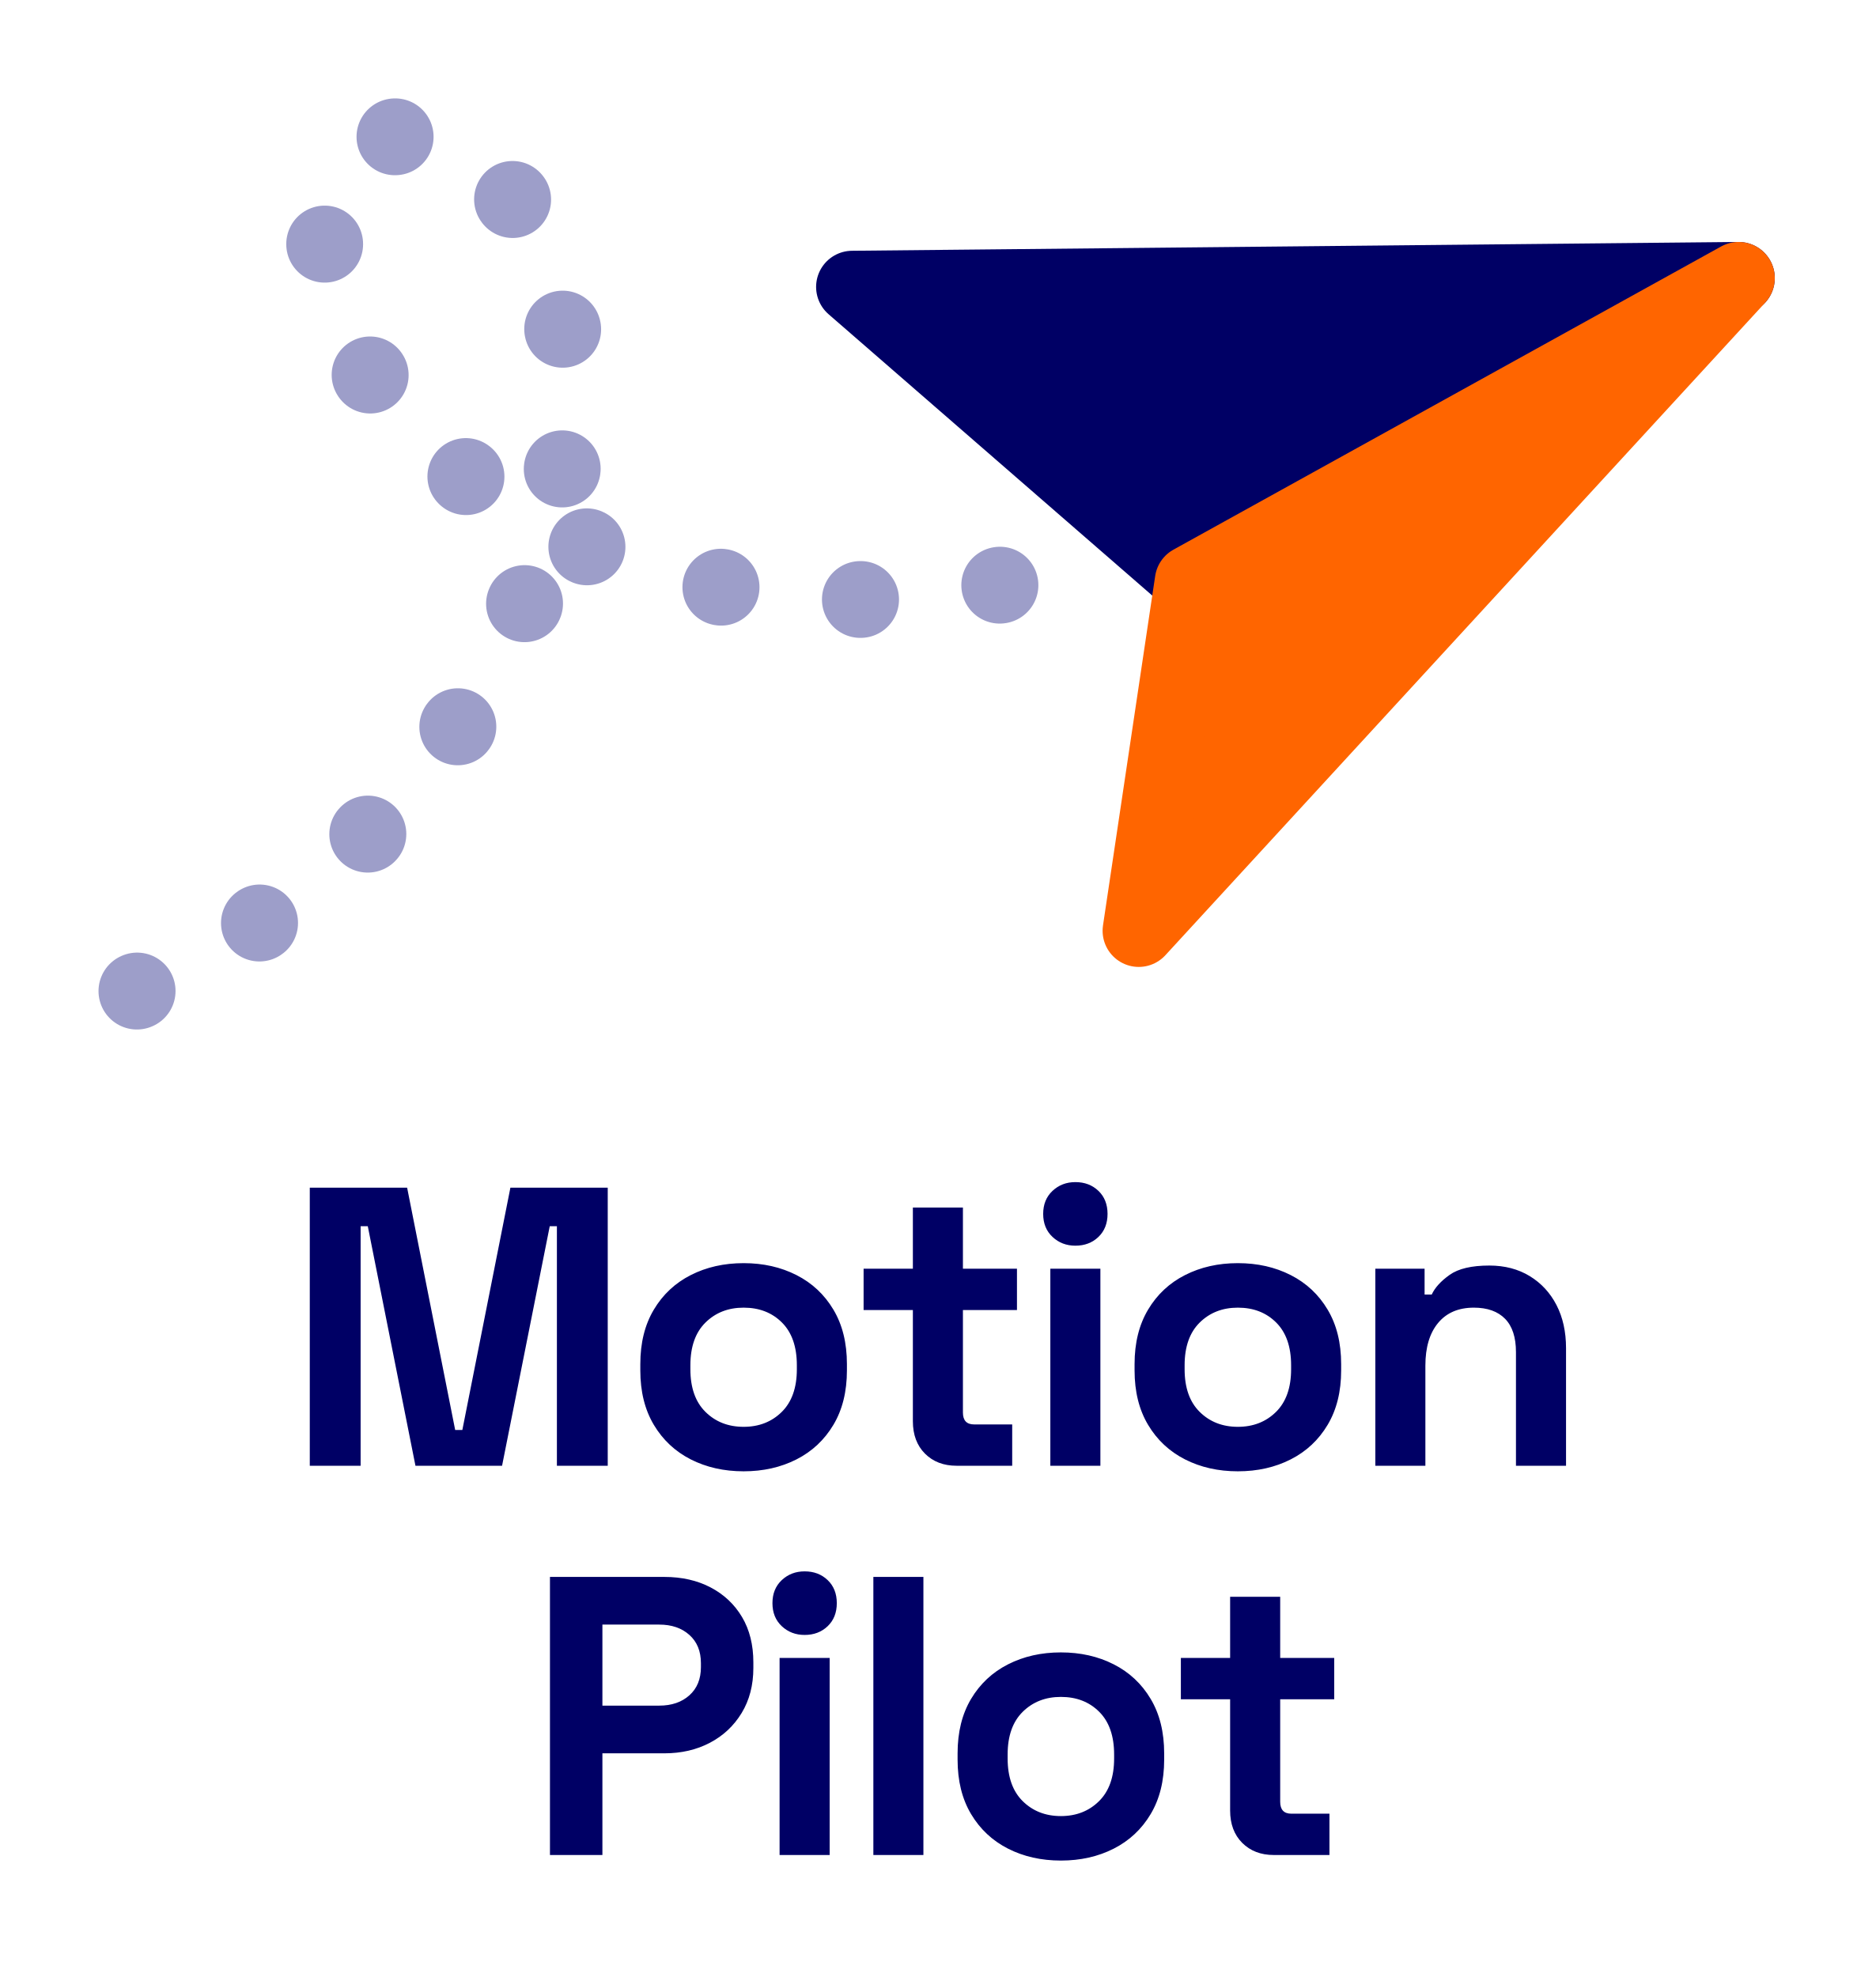
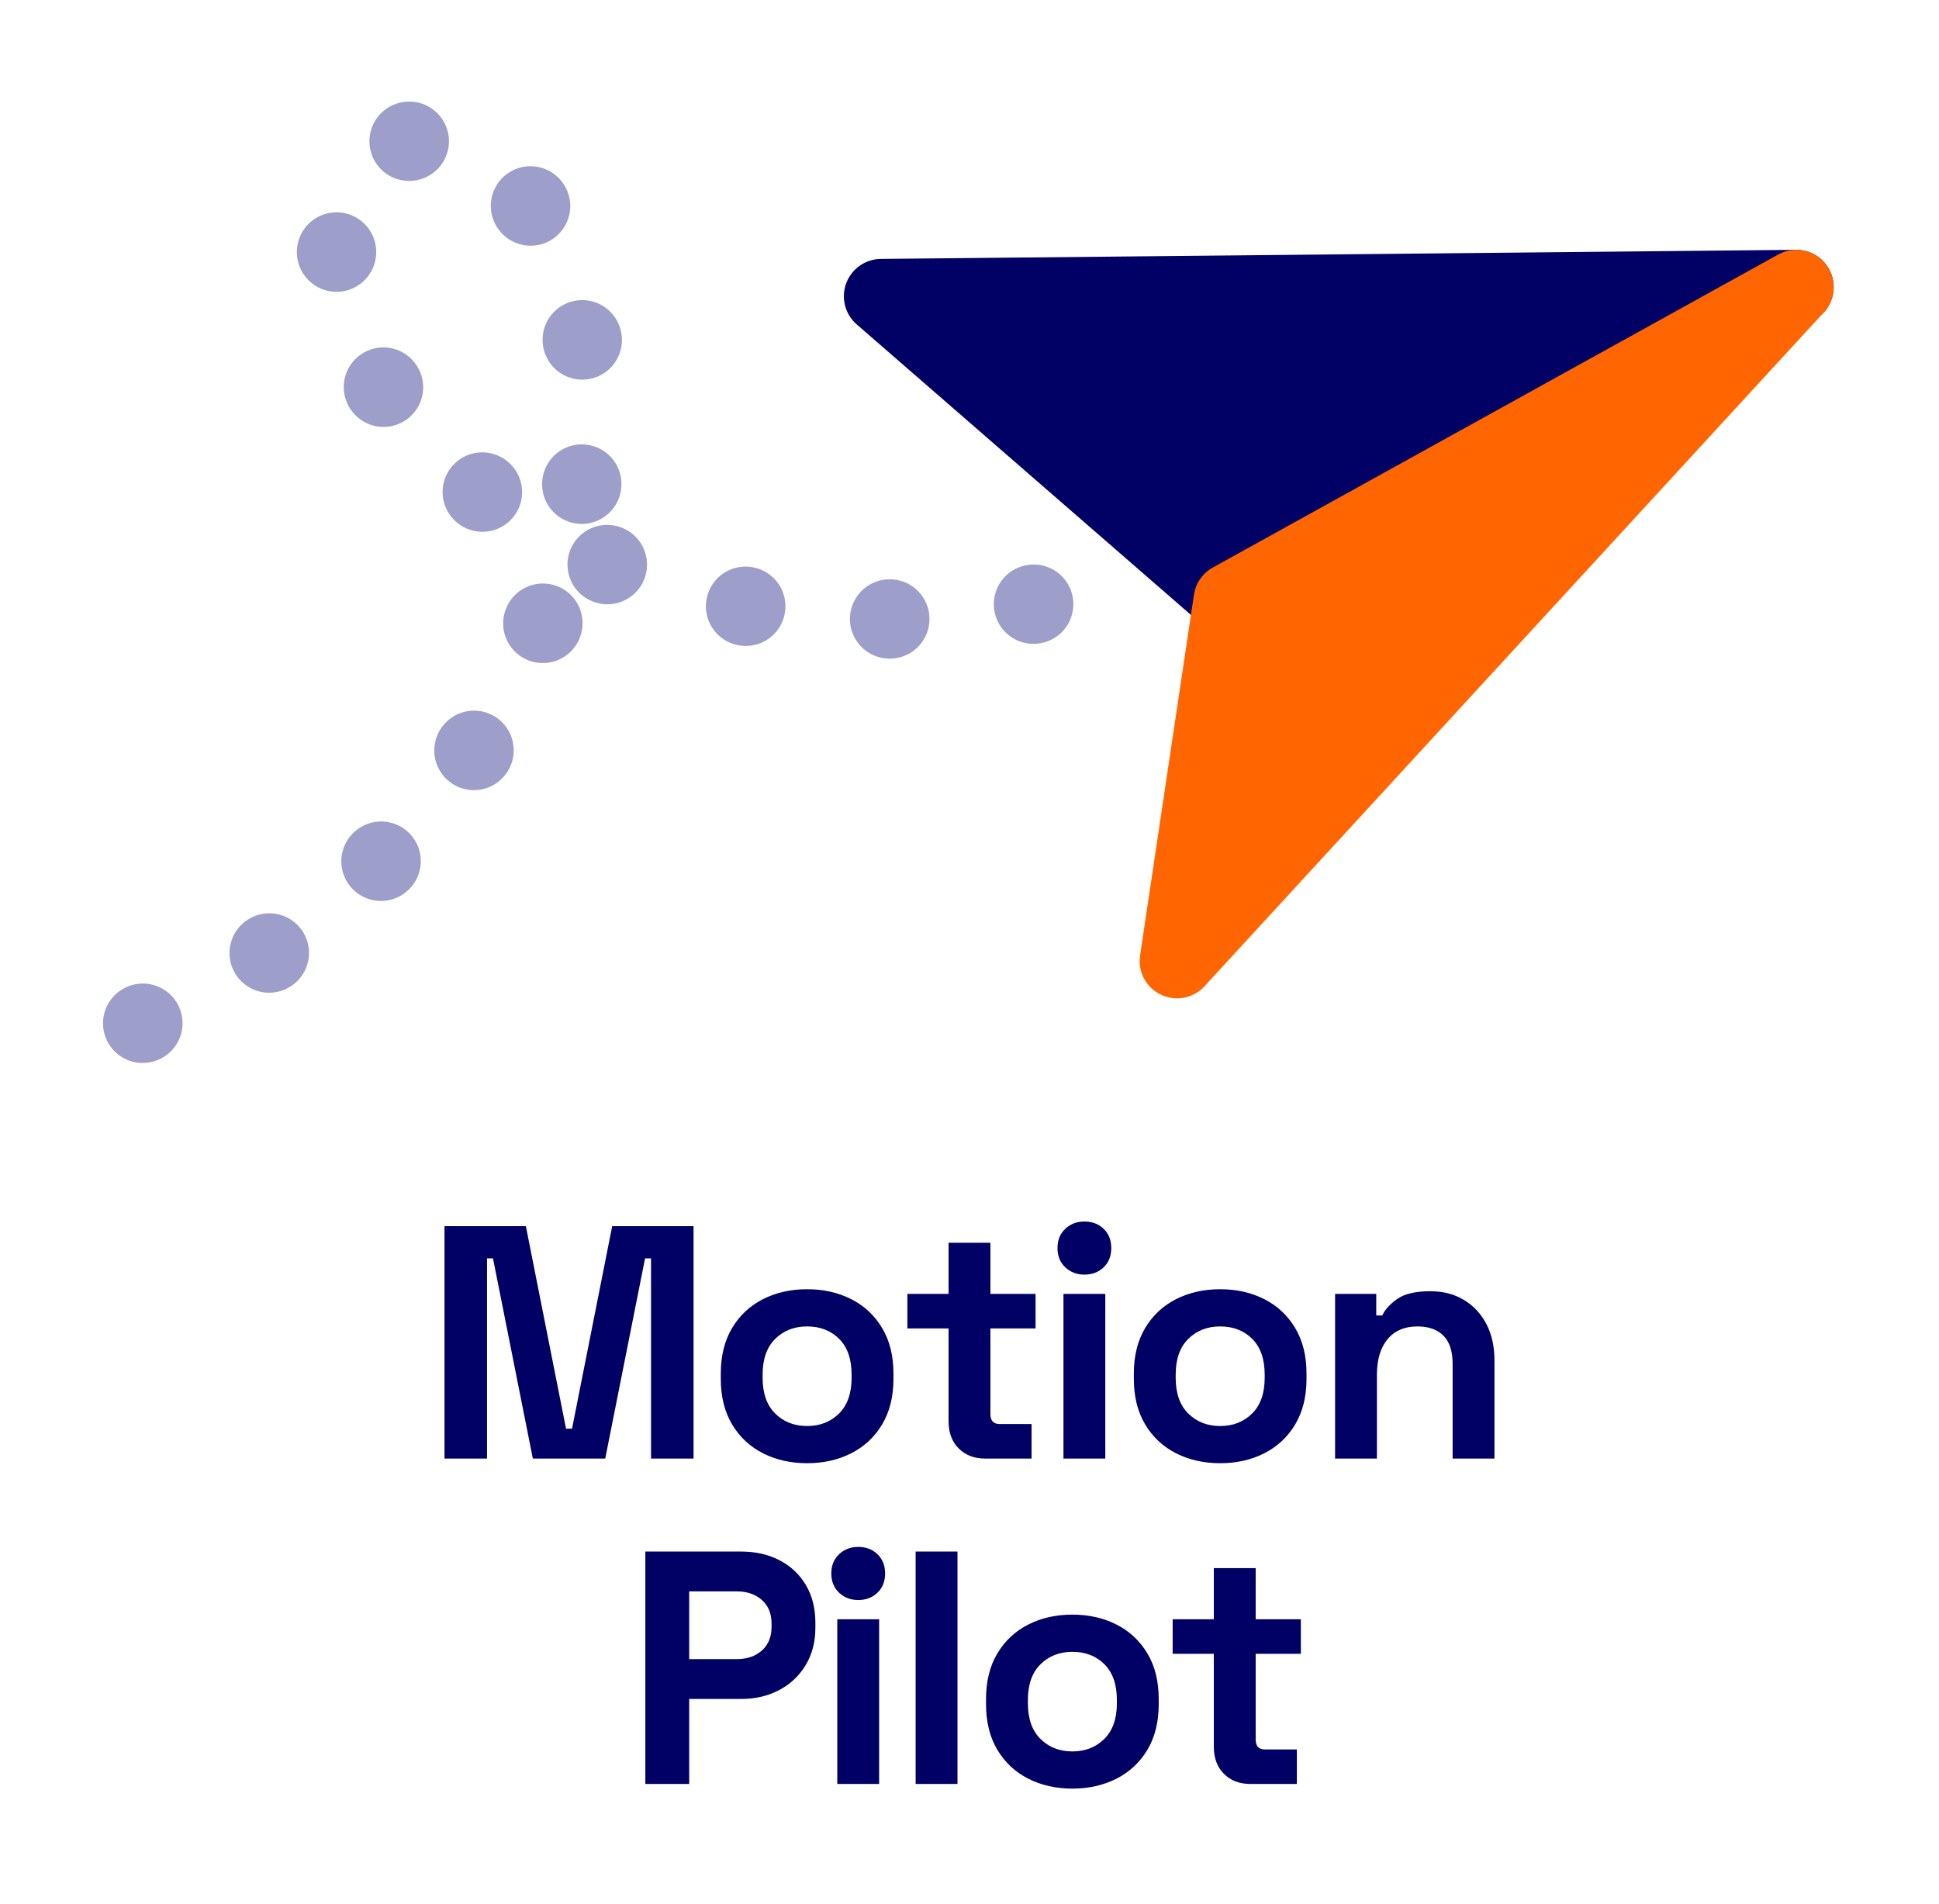
- <svg xmlns="http://www.w3.org/2000/svg" viewBox="-6.00 -43.87 82.89 87.51" width="332" height="350" role="img" aria-label="Motion Pilot">
+ <svg xmlns="http://www.w3.org/2000/svg" viewBox="-6.00 -43.87 82.89 81.62" width="332" height="326" role="img" aria-label="Motion Pilot">
  <path d="M0.00 0.00 L0.32 -0.14 L0.63 -0.29 L0.95 -0.44 L1.26 -0.59 L1.57 -0.75 L1.88 -0.91 L2.19 -1.07 L2.49 -1.23 L2.80 -1.40 L3.10 -1.57 L3.40 -1.74 L3.70 -1.92 L4.00 -2.10 L4.29 -2.28 L4.58 -2.46 L4.88 -2.65 L5.16 -2.84 L5.45 -3.03 L5.73 -3.23 L6.02 -3.43 L6.30 -3.63 L6.57 -3.83 L6.85 -4.04 L7.12 -4.25 L7.39 -4.46 L7.66 -4.67 L7.92 -4.88 L8.19 -5.10 L8.45 -5.32 L8.70 -5.54 L8.96 -5.77 L9.21 -6.00 L9.46 -6.22 L9.71 -6.46 L9.95 -6.69 L10.19 -6.92 L10.43 -7.16 L10.67 -7.40 L10.90 -7.64 L11.13 -7.88 L11.36 -8.13 L11.58 -8.37 L11.80 -8.62 L12.02 -8.87 L12.23 -9.12 L12.44 -9.37 L12.65 -9.63 L12.86 -9.88 L13.06 -10.14 L13.26 -10.40 L13.46 -10.66 L13.65 -10.92 L13.84 -11.18 L14.02 -11.44 L14.21 -11.71 L14.39 -11.97 L14.56 -12.24 L14.74 -12.51 L14.91 -12.78 L15.07 -13.05 L15.24 -13.32 L15.39 -13.59 L15.55 -13.86 L15.70 -14.13 L15.85 -14.40 L16.00 -14.68 L16.14 -14.95 L16.28 -15.23 L16.42 -15.50 L16.55 -15.78 L16.68 -16.05 L16.81 -16.33 L16.93 -16.60 L17.05 -16.88 L17.16 -17.16 L17.27 -17.43 L17.38 -17.71 L17.49 -17.99 L17.59 -18.26 L17.69 -18.54 L17.78 -18.81 L17.87 -19.09 L17.96 -19.37 L18.05 -19.64 L18.13 -19.92 L18.20 -20.19 L18.28 -20.46 L18.35 -20.74 L18.42 -21.01 L18.48 -21.28 L18.54 -21.55 L18.60 -21.82 L18.65 -22.09 L18.70 -22.36 L18.75 -22.63 L18.79 -22.89 L18.83 -23.16 L18.87 -23.42 L18.91 -23.69 L18.94 -23.95 L18.96 -24.21 L18.99 -24.47 L19.01 -24.73 L19.03 -24.98 L19.04 -25.24 L19.05 -25.49 L19.06 -25.75 L19.07 -26.00 L19.07 -26.25 L19.07 -26.49 L19.07 -26.74 L19.06 -26.98 L19.05 -27.23 L19.04 -27.47 L19.03 -27.71 L19.01 -27.94 L18.99 -28.18 L18.96 -28.41 L18.94 -28.64 L18.91 -28.87 L18.88 -29.10 L18.84 -29.32 L18.80 -29.54 L18.76 -29.76 L18.72 -29.98 L18.68 -30.20 L18.63 -30.41 L18.58 -30.62 L18.53 -30.83 L18.47 -31.03 L18.42 -31.24 L18.36 -31.44 L18.29 -31.64 L18.23 -31.83 L18.16 -32.02 L18.10 -32.21 L18.03 -32.40 L17.95 -32.59 L17.88 -32.77 L17.80 -32.95 L17.72 -33.12 L17.64 -33.30 L17.56 -33.47 L17.48 -33.63 L17.39 -33.80 L17.31 -33.96 L17.22 -34.12 L17.13 -34.27 L17.03 -34.43 L16.94 -34.58 L16.84 -34.72 L16.75 -34.87 L16.65 -35.01 L16.55 -35.14 L16.45 -35.28 L16.35 -35.41 L16.24 -35.53 L16.14 -35.66 L16.03 -35.78 L15.93 -35.89 L15.82 -36.01 L15.71 -36.12 L15.60 -36.23 L15.49 -36.33 L15.38 -36.43 L15.27 -36.53 L15.15 -36.62 L15.04 -36.71 L14.93 -36.80 L14.81 -36.88 L14.70 -36.97 L14.58 -37.04 L14.47 -37.12 L14.35 -37.19 L14.23 -37.25 L14.12 -37.32 L14.00 -37.38 L13.88 -37.43 L13.77 -37.48 L13.65 -37.53 L13.53 -37.58 L13.41 -37.62 L13.30 -37.66 L13.18 -37.70 L13.06 -37.73 L12.95 -37.76 L12.83 -37.78 L12.72 -37.81 L12.60 -37.82 L12.49 -37.84 L12.37 -37.85 L12.26 -37.86 L12.15 -37.86 L12.03 -37.87 L11.92 -37.86 L11.81 -37.86 L11.70 -37.85 L11.59 -37.84 L11.48 -37.82 L11.38 -37.81 L11.27 -37.78 L11.17 -37.76 L11.06 -37.73 L10.96 -37.70 L10.86 -37.66 L10.76 -37.63 L10.66 -37.59 L10.56 -37.54 L10.47 -37.49 L10.37 -37.44 L10.28 -37.39 L10.19 -37.33 L10.10 -37.27 L10.01 -37.21 L9.93 -37.15 L9.84 -37.08 L9.76 -37.01 L9.68 -36.93 L9.60 -36.85 L9.52 -36.77 L9.45 -36.69 L9.38 -36.60 L9.30 -36.52 L9.24 -36.43 L9.17 -36.33 L9.11 -36.23 L9.04 -36.14 L8.98 -36.03 L8.93 -35.93 L8.87 -35.82 L8.82 -35.71 L8.77 -35.60 L8.72 -35.49 L8.67 -35.37 L8.63 -35.25 L8.59 -35.13 L8.55 -35.01 L8.52 -34.88 L8.49 -34.75 L8.46 -34.62 L8.43 -34.49 L8.40 -34.36 L8.38 -34.22 L8.36 -34.08 L8.35 -33.94 L8.34 -33.80 L8.33 -33.65 L8.32 -33.51 L8.31 -33.36 L8.31 -33.21 L8.31 -33.06 L8.32 -32.91 L8.33 -32.75 L8.34 -32.60 L8.35 -32.44 L8.37 -32.28 L8.39 -32.12 L8.41 -31.96 L8.44 -31.80 L8.47 -31.64 L8.51 -31.47 L8.54 -31.31 L8.58 -31.14 L8.62 -30.97 L8.67 -30.80 L8.72 -30.63 L8.77 -30.46 L8.83 -30.29 L8.89 -30.12 L8.95 -29.94 L9.02 -29.77 L9.09 -29.59 L9.16 -29.42 L9.24 -29.24 L9.32 -29.07 L9.40 -28.89 L9.49 -28.71 L9.58 -28.53 L9.67 -28.36 L9.77 -28.18 L9.87 -28.00 L9.98 -27.82 L10.08 -27.64 L10.20 -27.47 L10.31 -27.29 L10.43 -27.11 L10.55 -26.93 L10.67 -26.75 L10.80 -26.58 L10.93 -26.40 L11.07 -26.22 L11.21 -26.05 L11.35 -25.87 L11.50 -25.69 L11.64 -25.52 L11.80 -25.34 L11.95 -25.17 L12.11 -25.00 L12.27 -24.83 L12.44 -24.65 L12.61 -24.48 L12.78 -24.31 L12.96 -24.14 L13.13 -23.98 L13.32 -23.81 L13.50 -23.64 L13.69 -23.48 L13.88 -23.32 L14.08 -23.16 L14.28 -23.00 L14.48 -22.84 L14.68 -22.68 L14.89 -22.52 L15.10 -22.37 L15.32 -22.21 L15.53 -22.06 L15.75 -21.91 L15.98 -21.76 L16.20 -21.62 L16.43 -21.47 L16.66 -21.33 L16.90 -21.19 L17.13 -21.05 L17.37 -20.91 L17.62 -20.78 L17.86 -20.64 L18.11 -20.51 L18.36 -20.38 L18.62 -20.26 L18.88 -20.13 L19.14 -20.01 L19.40 -19.89 L19.66 -19.77 L19.93 -19.66 L20.20 -19.54 L20.47 -19.43 L20.74 -19.32 L21.02 -19.22 L21.30 -19.11 L21.58 -19.01 L21.87 -18.92 L22.15 -18.82 L22.44 -18.73 L22.73 -18.64 L23.02 -18.55 L23.32 -18.47 L23.61 -18.39 L23.91 -18.31 L24.21 -18.23 L24.51 -18.16 L24.82 -18.09 L25.12 -18.02 L25.43 -17.96 L25.74 -17.90 L26.05 -17.84 L26.36 -17.78 L26.68 -17.73 L26.99 -17.68 L27.31 -17.64 L27.63 -17.59 L27.95 -17.55 L28.27 -17.52 L28.59 -17.48 L28.91 -17.45 L29.24 -17.43 L29.56 -17.40 L29.89 -17.38 L30.22 -17.37 L30.55 -17.35 L30.88 -17.34 L31.21 -17.34 L31.54 -17.33 L31.87 -17.33 L32.20 -17.34 L32.54 -17.34 L32.87 -17.35 L33.21 -17.37 L33.54 -17.38 L33.88 -17.40 L34.21 -17.43 L34.55 -17.46 L34.89 -17.49 L35.22 -17.52 L35.56 -17.56 L35.90 -17.60 L36.24 -17.64 L36.57 -17.69 L36.91 -17.74 L37.25 -17.80 L37.59 -17.85 L37.92 -17.92 L38.26 -17.98 L38.60 -18.05 L38.93 -18.12 L39.27 -18.20 L39.61 -18.28 L39.94 -18.36 L40.27 -18.44 L40.61 -18.53 L40.94 -18.62" fill="none" stroke="#9d9ec9" stroke-width="3.4" stroke-linecap="round" stroke-dasharray="0.01 6.2" />
  <polygon points="31.66,-31.17 70.89,-31.56 46.65,-18.14" fill="#000065" stroke="#000065" stroke-width="3.2" stroke-linejoin="round" />
  <polygon points="46.65,-18.14 70.89,-31.56 44.34,-2.67" fill="#ff6500" stroke="#ff6500" stroke-width="3.2" stroke-linejoin="round" />
-   <path transform="translate(6.49 21.01)" d="M1.161 0.0V-12.309H5.469L7.596 -1.583H7.913L10.04 -12.309H14.348V0.0H12.098V-10.603H11.781L9.671 0.0H5.838L3.728 -10.603H3.411V0.0ZM20.362 0.246Q19.061 0.246 18.023 -0.281Q16.986 -0.809 16.388 -1.811Q15.79 -2.813 15.79 -4.22V-4.501Q15.79 -5.908 16.388 -6.91Q16.986 -7.913 18.023 -8.44Q19.061 -8.968 20.362 -8.968Q21.663 -8.968 22.701 -8.44Q23.738 -7.913 24.336 -6.91Q24.934 -5.908 24.934 -4.501V-4.22Q24.934 -2.813 24.336 -1.811Q23.738 -0.809 22.701 -0.281Q21.663 0.246 20.362 0.246ZM20.362 -1.723Q21.382 -1.723 22.05 -2.383Q22.718 -3.042 22.718 -4.273V-4.449Q22.718 -5.68 22.059 -6.339Q21.4 -6.998 20.362 -6.998Q19.342 -6.998 18.674 -6.339Q18.006 -5.68 18.006 -4.449V-4.273Q18.006 -3.042 18.674 -2.383Q19.342 -1.723 20.362 -1.723ZM29.787 0.0Q28.925 0.0 28.389 -0.536Q27.853 -1.073 27.853 -1.969V-6.893H25.672V-8.722H27.853V-11.43H30.068V-8.722H32.46V-6.893H30.068V-2.356Q30.068 -1.829 30.561 -1.829H32.249V0.0ZM33.937 0.0V-8.722H36.152V0.0ZM35.045 -9.741Q34.447 -9.741 34.034 -10.128Q33.62 -10.515 33.62 -11.148Q33.62 -11.781 34.034 -12.168Q34.447 -12.555 35.045 -12.555Q35.66 -12.555 36.065 -12.168Q36.469 -11.781 36.469 -11.148Q36.469 -10.515 36.065 -10.128Q35.66 -9.741 35.045 -9.741ZM42.236 0.246Q40.935 0.246 39.898 -0.281Q38.86 -0.809 38.263 -1.811Q37.665 -2.813 37.665 -4.22V-4.501Q37.665 -5.908 38.263 -6.91Q38.86 -7.913 39.898 -8.44Q40.935 -8.968 42.236 -8.968Q43.538 -8.968 44.575 -8.44Q45.613 -7.913 46.21 -6.91Q46.808 -5.908 46.808 -4.501V-4.22Q46.808 -2.813 46.21 -1.811Q45.613 -0.809 44.575 -0.281Q43.538 0.246 42.236 0.246ZM42.236 -1.723Q43.256 -1.723 43.925 -2.383Q44.593 -3.042 44.593 -4.273V-4.449Q44.593 -5.68 43.933 -6.339Q43.274 -6.998 42.236 -6.998Q41.217 -6.998 40.548 -6.339Q39.88 -5.68 39.88 -4.449V-4.273Q39.88 -3.042 40.548 -2.383Q41.217 -1.723 42.236 -1.723ZM48.321 0.0V-8.722H50.501V-7.579H50.817Q51.028 -8.036 51.609 -8.449Q52.189 -8.862 53.367 -8.862Q54.387 -8.862 55.152 -8.396Q55.917 -7.93 56.339 -7.113Q56.761 -6.295 56.761 -5.205V0.0H54.545V-5.029Q54.545 -6.014 54.062 -6.506Q53.578 -6.998 52.681 -6.998Q51.661 -6.998 51.099 -6.321Q50.536 -5.644 50.536 -4.431V0.0Z" fill="#000065" />
-   <path transform="translate(17.12 38.24)" d="M1.161 0.0V-12.309H6.225Q7.385 -12.309 8.273 -11.843Q9.161 -11.377 9.662 -10.533Q10.163 -9.689 10.163 -8.528V-8.282Q10.163 -7.139 9.645 -6.286Q9.126 -5.433 8.238 -4.967Q7.35 -4.501 6.225 -4.501H3.482V0.0ZM3.482 -6.612H5.996Q6.823 -6.612 7.332 -7.069Q7.842 -7.526 7.842 -8.317V-8.493Q7.842 -9.284 7.332 -9.741Q6.823 -10.199 5.996 -10.199H3.482ZM11.324 0.0V-8.722H13.54V0.0ZM12.432 -9.741Q11.834 -9.741 11.421 -10.128Q11.008 -10.515 11.008 -11.148Q11.008 -11.781 11.421 -12.168Q11.834 -12.555 12.432 -12.555Q13.047 -12.555 13.452 -12.168Q13.856 -11.781 13.856 -11.148Q13.856 -10.515 13.452 -10.128Q13.047 -9.741 12.432 -9.741ZM15.474 0.0V-12.309H17.689V0.0ZM23.773 0.246Q22.472 0.246 21.435 -0.281Q20.397 -0.809 19.799 -1.811Q19.202 -2.813 19.202 -4.22V-4.501Q19.202 -5.908 19.799 -6.91Q20.397 -7.913 21.435 -8.44Q22.472 -8.968 23.773 -8.968Q25.075 -8.968 26.112 -8.44Q27.15 -7.913 27.747 -6.91Q28.345 -5.908 28.345 -4.501V-4.22Q28.345 -2.813 27.747 -1.811Q27.15 -0.809 26.112 -0.281Q25.075 0.246 23.773 0.246ZM23.773 -1.723Q24.793 -1.723 25.461 -2.383Q26.13 -3.042 26.13 -4.273V-4.449Q26.13 -5.68 25.47 -6.339Q24.811 -6.998 23.773 -6.998Q22.754 -6.998 22.085 -6.339Q21.417 -5.68 21.417 -4.449V-4.273Q21.417 -3.042 22.085 -2.383Q22.754 -1.723 23.773 -1.723ZM33.198 0.0Q32.337 0.0 31.8 -0.536Q31.264 -1.073 31.264 -1.969V-6.893H29.084V-8.722H31.264V-11.43H33.48V-8.722H35.871V-6.893H33.48V-2.356Q33.48 -1.829 33.972 -1.829H35.66V0.0Z" fill="#000065" />
+   <path transform="translate(12.00 18.66)" d="M0.939 0.0V-9.964H4.427L6.149 -1.281H6.406L8.128 -9.964H11.615V0.0H9.793V-8.583H9.537L7.829 0.0H4.726L3.018 -8.583H2.762V0.0ZM16.484 0.199Q15.43 0.199 14.59 -0.228Q13.751 -0.655 13.267 -1.466Q12.783 -2.278 12.783 -3.416V-3.644Q12.783 -4.783 13.267 -5.594Q13.751 -6.406 14.59 -6.833Q15.43 -7.26 16.484 -7.26Q17.537 -7.26 18.377 -6.833Q19.217 -6.406 19.701 -5.594Q20.185 -4.783 20.185 -3.644V-3.416Q20.185 -2.278 19.701 -1.466Q19.217 -0.655 18.377 -0.228Q17.537 0.199 16.484 0.199ZM16.484 -1.395Q17.309 -1.395 17.85 -1.929Q18.391 -2.463 18.391 -3.459V-3.601Q18.391 -4.598 17.857 -5.132Q17.323 -5.665 16.484 -5.665Q15.658 -5.665 15.117 -5.132Q14.576 -4.598 14.576 -3.601V-3.459Q14.576 -2.463 15.117 -1.929Q15.658 -1.395 16.484 -1.395ZM24.113 0.0Q23.416 0.0 22.982 -0.434Q22.548 -0.868 22.548 -1.594V-5.58H20.782V-7.06H22.548V-9.252H24.341V-7.06H26.277V-5.58H24.341V-1.907Q24.341 -1.48 24.74 -1.48H26.106V0.0ZM27.473 0.0V-7.06H29.266V0.0ZM28.37 -7.886Q27.886 -7.886 27.551 -8.199Q27.217 -8.512 27.217 -9.025Q27.217 -9.537 27.551 -9.85Q27.886 -10.163 28.37 -10.163Q28.868 -10.163 29.195 -9.85Q29.523 -9.537 29.523 -9.025Q29.523 -8.512 29.195 -8.199Q28.868 -7.886 28.37 -7.886ZM34.191 0.199Q33.138 0.199 32.298 -0.228Q31.458 -0.655 30.974 -1.466Q30.49 -2.278 30.49 -3.416V-3.644Q30.49 -4.783 30.974 -5.594Q31.458 -6.406 32.298 -6.833Q33.138 -7.26 34.191 -7.26Q35.245 -7.26 36.085 -6.833Q36.924 -6.406 37.408 -5.594Q37.892 -4.783 37.892 -3.644V-3.416Q37.892 -2.278 37.408 -1.466Q36.924 -0.655 36.085 -0.228Q35.245 0.199 34.191 0.199ZM34.191 -1.395Q35.017 -1.395 35.558 -1.929Q36.099 -2.463 36.099 -3.459V-3.601Q36.099 -4.598 35.565 -5.132Q35.031 -5.665 34.191 -5.665Q33.366 -5.665 32.825 -5.132Q32.284 -4.598 32.284 -3.601V-3.459Q32.284 -2.463 32.825 -1.929Q33.366 -1.395 34.191 -1.395ZM39.117 0.0V-7.06H40.882V-6.135H41.138Q41.309 -6.505 41.778 -6.84Q42.248 -7.174 43.202 -7.174Q44.028 -7.174 44.647 -6.797Q45.266 -6.42 45.608 -5.758Q45.949 -5.096 45.949 -4.213V0.0H44.156V-4.071Q44.156 -4.868 43.764 -5.267Q43.373 -5.665 42.647 -5.665Q41.821 -5.665 41.366 -5.117Q40.91 -4.569 40.91 -3.587V0.0Z" fill="#000065" />
+   <path transform="translate(20.61 32.61)" d="M0.939 0.0V-9.964H5.039Q5.979 -9.964 6.697 -9.587Q7.416 -9.21 7.822 -8.527Q8.228 -7.843 8.228 -6.904V-6.704Q8.228 -5.779 7.808 -5.089Q7.388 -4.398 6.669 -4.021Q5.95 -3.644 5.039 -3.644H2.818V0.0ZM2.818 -5.352H4.854Q5.523 -5.352 5.936 -5.722Q6.349 -6.092 6.349 -6.733V-6.875Q6.349 -7.516 5.936 -7.886Q5.523 -8.256 4.854 -8.256H2.818ZM9.167 0.0V-7.06H10.961V0.0ZM10.064 -7.886Q9.58 -7.886 9.245 -8.199Q8.911 -8.512 8.911 -9.025Q8.911 -9.537 9.245 -9.85Q9.58 -10.163 10.064 -10.163Q10.562 -10.163 10.889 -9.85Q11.217 -9.537 11.217 -9.025Q11.217 -8.512 10.889 -8.199Q10.562 -7.886 10.064 -7.886ZM12.526 0.0V-9.964H14.32V0.0ZM19.245 0.199Q18.192 0.199 17.352 -0.228Q16.512 -0.655 16.028 -1.466Q15.544 -2.278 15.544 -3.416V-3.644Q15.544 -4.783 16.028 -5.594Q16.512 -6.406 17.352 -6.833Q18.192 -7.26 19.245 -7.26Q20.299 -7.26 21.138 -6.833Q21.978 -6.406 22.462 -5.594Q22.946 -4.783 22.946 -3.644V-3.416Q22.946 -2.278 22.462 -1.466Q21.978 -0.655 21.138 -0.228Q20.299 0.199 19.245 0.199ZM19.245 -1.395Q20.071 -1.395 20.612 -1.929Q21.153 -2.463 21.153 -3.459V-3.601Q21.153 -4.598 20.619 -5.132Q20.085 -5.665 19.245 -5.665Q18.42 -5.665 17.879 -5.132Q17.338 -4.598 17.338 -3.601V-3.459Q17.338 -2.463 17.879 -1.929Q18.42 -1.395 19.245 -1.395ZM26.875 0.0Q26.177 0.0 25.743 -0.434Q25.309 -0.868 25.309 -1.594V-5.58H23.544V-7.06H25.309V-9.252H27.103V-7.06H29.039V-5.58H27.103V-1.907Q27.103 -1.48 27.501 -1.48H28.868V0.0Z" fill="#000065" />
</svg>
